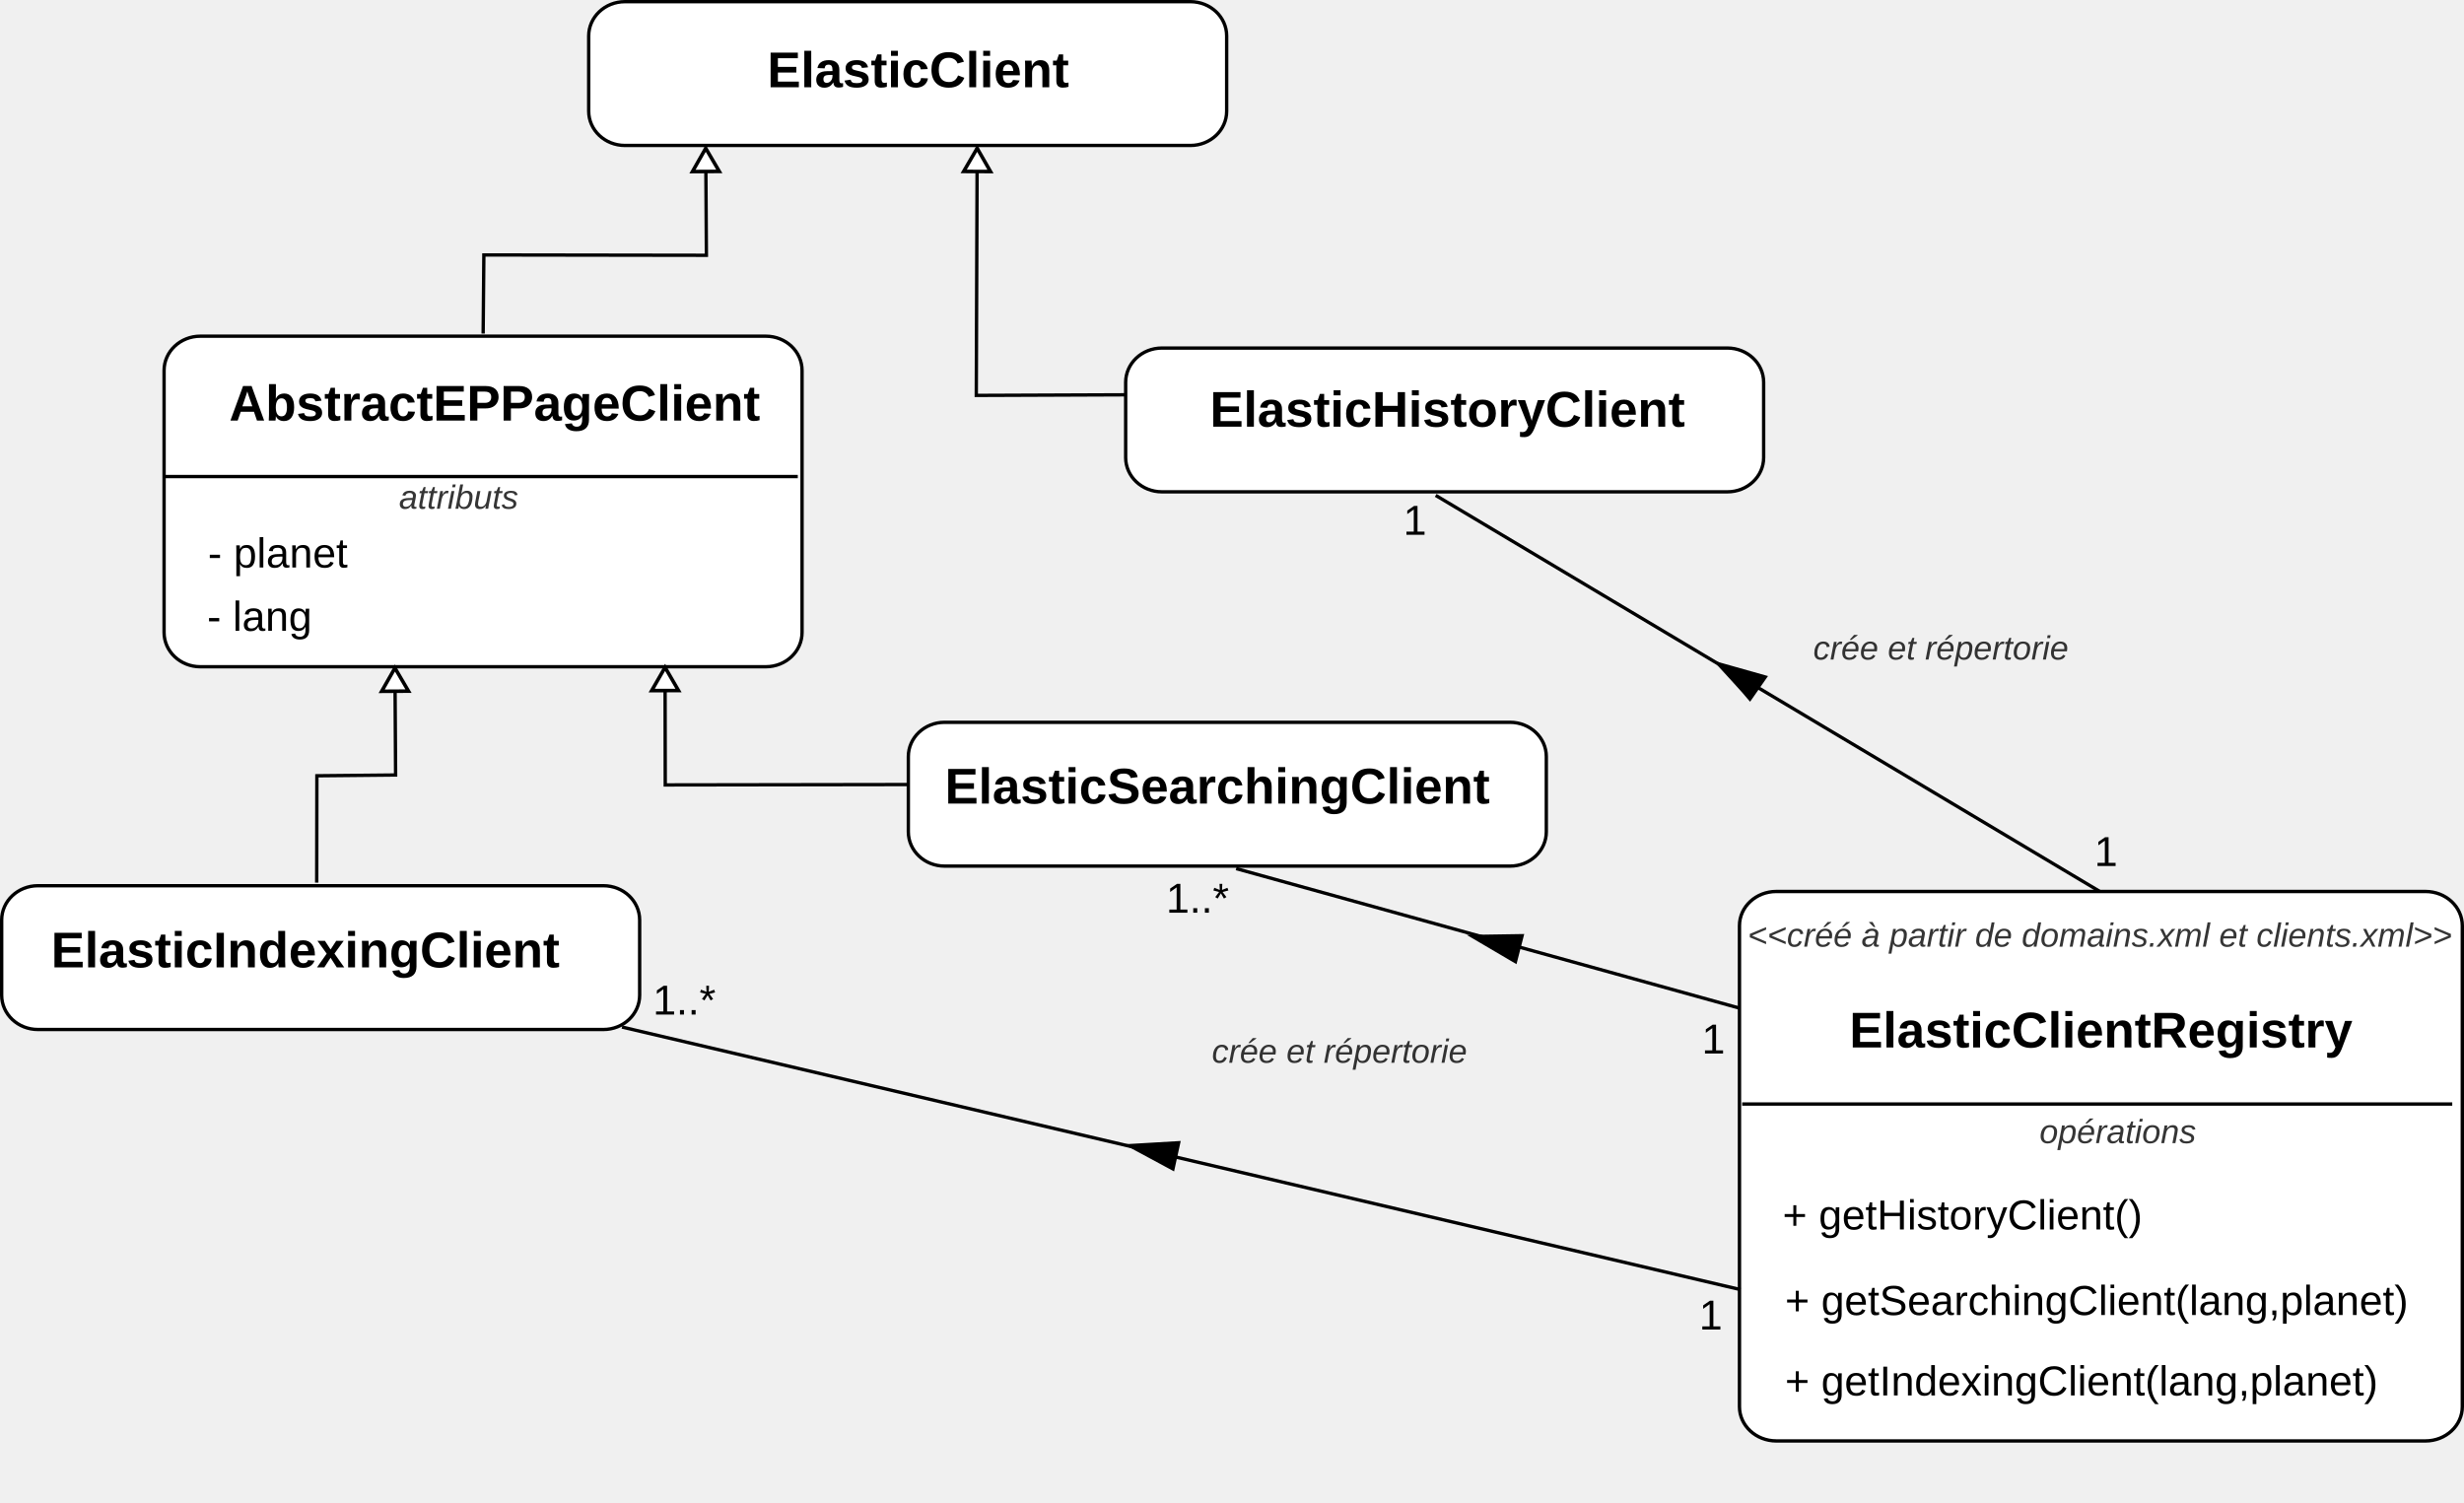
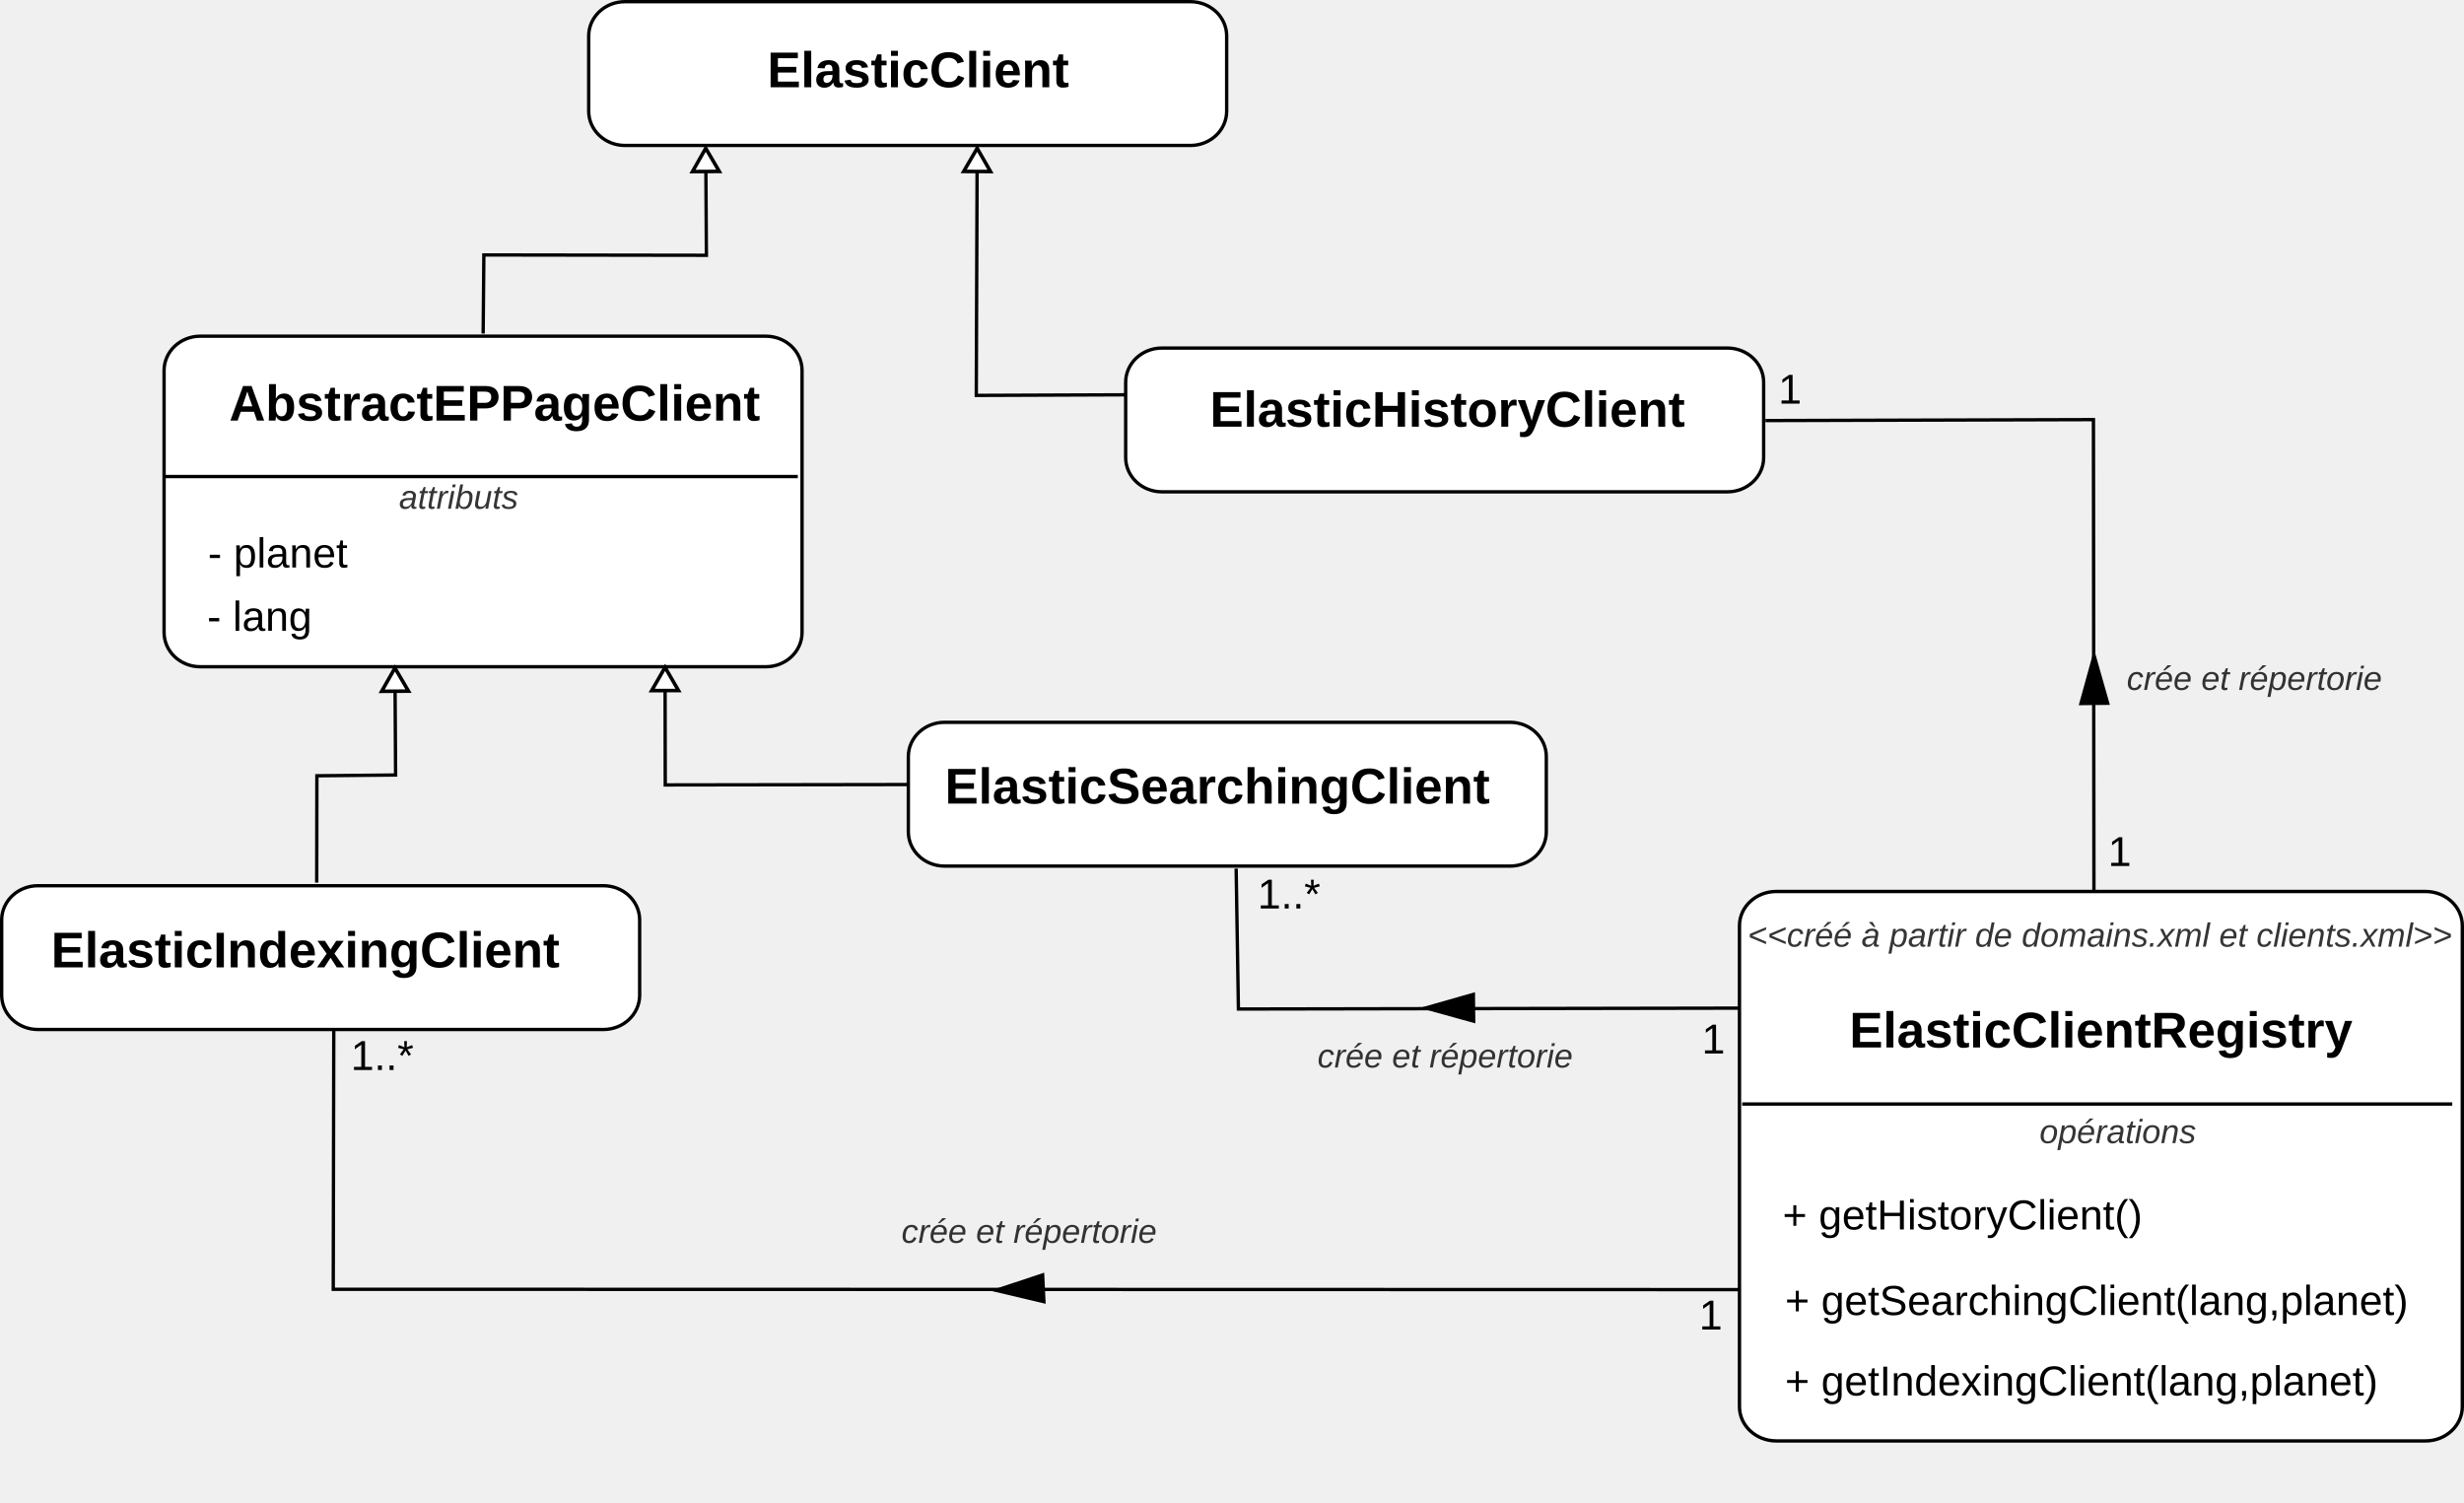
<svg xmlns="http://www.w3.org/2000/svg" width="207.419mm" height="126.443mm" viewBox="0 0 734.948 448.026" id="svg4217" version="1.1">
  <defs id="defs4219">
+     <marker orient="auto" refY="0.0" refX="0.0" id="Arrow1Lstart" style="overflow:visible">
+       <path id="path5921" d="M 0.0,0.0 L 5.0,-5.0 L -12.5,0.0 L 5.0,5.0 L 0.0,0.0 z " style="fill-rule:evenodd;stroke:#000000;stroke-width:1pt;stroke-opacity:1;fill:#000000;fill-opacity:1" transform="scale(0.8) translate(12.5,0)" />
+     </marker>
    <marker orient="auto" refY="0" refX="0" id="Arrow2Mstart" style="overflow:visible">
      <path id="path5064" style="fill:#000000;fill-opacity:1;fill-rule:evenodd;stroke:#000000;stroke-width:0.625;stroke-linejoin:round;stroke-opacity:1" d="M 8.719,4.034 -2.207,0.016 8.719,-4.002 c -1.745,2.372 -1.735,5.617 -6e-7,8.035 z" transform="scale(0.6,0.6)" />
    </marker>
    <marker orient="auto" refY="0" refX="0" id="marker39130" style="overflow:visible">
      <path id="path39132" d="M 0,0 5,-5 -12.5,0 5,5 0,0 Z" style="fill:#000000;fill-opacity:1;fill-rule:evenodd;stroke:#000000;stroke-width:1pt;stroke-opacity:1" transform="matrix(-0.8,0,0,-0.8,-10,0)" />
    </marker>
    <marker style="overflow:visible" id="marker39060" refX="0" refY="0" orient="auto">
      <path transform="matrix(-0.8,0,0,-0.8,-10,0)" style="fill:#000000;fill-opacity:1;fill-rule:evenodd;stroke:#000000;stroke-width:1pt;stroke-opacity:1" d="M 0,0 5,-5 -12.5,0 5,5 0,0 Z" id="path39062" />
    </marker>
    <marker orient="auto" refY="0" refX="0" id="EmptyTriangleOutL" style="overflow:visible">
      <path id="path5200" d="m 5.77,0 -8.65,5 0,-10 8.65,5 z" style="fill:#ffffff;fill-rule:evenodd;stroke:#000000;stroke-width:1pt;stroke-opacity:1" transform="matrix(0.8,0,0,0.8,-4.8,0)" />
    </marker>
    <marker orient="auto" refY="0" refX="0" id="EmptyTriangleOutL-9" style="overflow:visible">
      <path id="path5200-2" d="m 5.77,0 -8.65,5 0,-10 8.65,5 z" style="fill:#ffffff;fill-rule:evenodd;stroke:#000000;stroke-width:1pt;stroke-opacity:1" transform="matrix(0.8,0,0,0.8,-4.8,0)" />
    </marker>
    <marker orient="auto" refY="0" refX="0" id="EmptyTriangleOutL-7" style="overflow:visible">
      <path id="path5200-4" d="m 5.77,0 -8.65,5 0,-10 8.65,5 z" style="fill:#ffffff;fill-rule:evenodd;stroke:#000000;stroke-width:1pt;stroke-opacity:1" transform="matrix(0.8,0,0,0.8,-4.8,0)" />
    </marker>
    <marker orient="auto" refY="0" refX="0" id="EmptyTriangleOutL-7-9" style="overflow:visible">
      <path id="path5200-4-4" d="m 5.77,0 -8.65,5 0,-10 8.65,5 z" style="fill:#ffffff;fill-rule:evenodd;stroke:#000000;stroke-width:1pt;stroke-opacity:1" transform="matrix(0.8,0,0,0.8,-4.8,0)" />
    </marker>
    <marker orient="auto" refY="0" refX="0" id="Arrow1Lend-2" style="overflow:visible">
      <path id="path5043-0" d="M 0,0 5,-5 -12.5,0 5,5 0,0 Z" style="fill:#000000;fill-opacity:1;fill-rule:evenodd;stroke:#000000;stroke-width:1pt;stroke-opacity:1" transform="matrix(-0.8,0,0,-0.8,-10,0)" />
    </marker>
    <marker orient="auto" refY="0" refX="0" id="Arrow1Lend-2-9" style="overflow:visible">
      <path id="path5043-0-6" d="M 0,0 5,-5 -12.5,0 5,5 0,0 Z" style="fill:#000000;fill-opacity:1;fill-rule:evenodd;stroke:#000000;stroke-width:1pt;stroke-opacity:1" transform="matrix(-0.8,0,0,-0.8,-10,0)" />
    </marker>
    <marker orient="auto" refY="0" refX="0" id="EmptyTriangleOutL-9-1" style="overflow:visible">
      <path id="path5200-2-2" d="m 5.77,0 -8.65,5 0,-10 8.65,5 z" style="fill:#ffffff;fill-rule:evenodd;stroke:#000000;stroke-width:1pt;stroke-opacity:1" transform="matrix(0.8,0,0,0.8,-4.8,0)" />
    </marker>
  </defs>
  <g id="layer1" transform="translate(-6.055024,-16.87617)">
    <rect style="opacity:1;fill:#ffffff;fill-opacity:1;stroke:#000000;stroke-width:1;stroke-miterlimit:4;stroke-dasharray:none;stroke-dashoffset:0;stroke-opacity:1" id="rect4765-3-6-8-0" width="190.291" height="42.888" x="181.648" y="17.376" rx="10.806" ry="10.222" />
    <text xml:space="preserve" style="font-style:normal;font-variant:normal;font-weight:bold;font-stretch:normal;font-size:15px;line-height:125%;font-family:'Liberation Sans';-inkscape-font-specification:'Liberation Sans Bold';letter-spacing:0px;word-spacing:0px;fill:#000000;fill-opacity:1;stroke:none;stroke-width:1px;stroke-linecap:butt;stroke-linejoin:miter;stroke-opacity:1" x="234.909" y="42.896" id="text4782">
      <tspan id="tspan4784" x="234.909" y="42.896">ElasticClient</tspan>
    </text>
    <rect style="opacity:1;fill:#ffffff;fill-opacity:1;stroke:#000000;stroke-width:1;stroke-miterlimit:4;stroke-dasharray:none;stroke-dashoffset:0;stroke-opacity:1" id="rect4765-3-6-8-1" width="190.291" height="42.888" x="341.813" y="120.693" rx="10.806" ry="10.222" />
    <text xml:space="preserve" style="font-style:normal;font-variant:normal;font-weight:bold;font-stretch:normal;font-size:15px;line-height:125%;font-family:'Liberation Sans';-inkscape-font-specification:'Liberation Sans Bold';letter-spacing:0px;word-spacing:0px;fill:#000000;fill-opacity:1;stroke:none;stroke-width:1px;stroke-linecap:butt;stroke-linejoin:miter;stroke-opacity:1" x="366.944" y="144.154" id="text4782-8">
      <tspan id="tspan4784-7" x="366.944" y="144.154">ElasticHistoryClient</tspan>
    </text>
    <rect style="opacity:1;fill:#ffffff;fill-opacity:1;stroke:#000000;stroke-width:1;stroke-miterlimit:4;stroke-dasharray:none;stroke-dashoffset:0;stroke-opacity:1" id="rect4765-3-6-8" width="190.291" height="98.599" x="54.996" y="117.155" rx="10.806" ry="10.222" />
    <text xml:space="preserve" style="font-style:normal;font-variant:normal;font-weight:bold;font-stretch:normal;font-size:15px;line-height:125%;font-family:'Liberation Sans';-inkscape-font-specification:'Liberation Sans Bold';letter-spacing:0px;word-spacing:0px;fill:#000000;fill-opacity:1;stroke:none;stroke-width:1px;stroke-linecap:butt;stroke-linejoin:miter;stroke-opacity:1" x="74.411" y="142.334" id="text4782-8-0">
      <tspan id="tspan4784-7-8" x="74.411" y="142.334">AbstractEPPageClient</tspan>
    </text>
    <rect style="opacity:1;fill:#ffffff;fill-opacity:1;stroke:#000000;stroke-width:1;stroke-miterlimit:4;stroke-dasharray:none;stroke-dashoffset:0;stroke-opacity:1" id="rect4765-3-6-8-5" width="190.291" height="42.888" x="6.555" y="281.071" rx="10.806" ry="10.222" />
    <text xml:space="preserve" style="font-style:normal;font-variant:normal;font-weight:bold;font-stretch:normal;font-size:15px;line-height:125%;font-family:'Liberation Sans';-inkscape-font-specification:'Liberation Sans Bold';letter-spacing:0px;word-spacing:0px;fill:#000000;fill-opacity:1;stroke:none;stroke-width:1px;stroke-linecap:butt;stroke-linejoin:miter;stroke-opacity:1" x="21.295" y="305.426" id="text4782-8-0-7">
      <tspan id="tspan4784-7-8-9" x="21.295" y="305.426">ElasticIndexingClient</tspan>
    </text>
    <rect style="opacity:1;fill:#ffffff;fill-opacity:1;stroke:#000000;stroke-width:1;stroke-miterlimit:4;stroke-dasharray:none;stroke-dashoffset:0;stroke-opacity:1" id="rect4765-3-6-8-4" width="190.291" height="42.888" x="276.99" y="232.328" rx="10.806" ry="10.222" />
    <text xml:space="preserve" style="font-style:normal;font-variant:normal;font-weight:bold;font-stretch:normal;font-size:15px;line-height:125%;font-family:'Liberation Sans';-inkscape-font-specification:'Liberation Sans Bold';letter-spacing:0px;word-spacing:0px;fill:#000000;fill-opacity:1;stroke:none;stroke-width:1px;stroke-linecap:butt;stroke-linejoin:miter;stroke-opacity:1" x="287.892" y="256.56" id="text4782-8-0-7-8">
      <tspan id="tspan4784-7-8-9-3" x="287.892" y="256.56">ElasticSearchingClient</tspan>
    </text>
    <rect style="opacity:1;fill:#ffffff;fill-opacity:1;stroke:#000000;stroke-width:1.008;stroke-miterlimit:4;stroke-dasharray:none;stroke-dashoffset:0;stroke-opacity:1" id="rect4765-3-6-8-2-9-7" width="215.606" height="163.895" x="524.893" y="282.787" rx="10.985" ry="10.221" />
    <path style="fill:none;fill-rule:evenodd;stroke:#000000;stroke-width:1px;stroke-linecap:butt;stroke-linejoin:miter;stroke-opacity:1" d="m 525.7,346.191 211.798,0" id="path4822-5-7-4-2-8" />
    <text xml:space="preserve" style="font-style:normal;font-variant:normal;font-weight:bold;font-stretch:normal;font-size:15px;line-height:125%;font-family:'Liberation Sans';-inkscape-font-specification:'Liberation Sans Bold';letter-spacing:0px;word-spacing:0px;fill:#000000;fill-opacity:1;stroke:none;stroke-width:1px;stroke-linecap:butt;stroke-linejoin:miter;stroke-opacity:1" x="557.691" y="329.321" id="text4782-8-0-7-8-9">
      <tspan id="tspan4784-7-8-9-3-1" x="557.691" y="329.321">ElasticClientRegistry</tspan>
    </text>
    <path style="fill:none;fill-rule:evenodd;stroke:#000000;stroke-width:1px;stroke-linecap:butt;stroke-linejoin:miter;stroke-opacity:1;marker-end:url(#EmptyTriangleOutL-9)" d="m 100.523,280.141 0.048,-31.865 23.481,-0.23 -0.196,-32.095" id="path5034-5" />
    <path style="fill:none;fill-rule:evenodd;stroke:#000000;stroke-width:1px;stroke-linecap:butt;stroke-linejoin:miter;stroke-opacity:1;marker-end:url(#EmptyTriangleOutL-7)" d="m 276.665,250.893 -72.182,0.112 -0.057,-35.244" id="path5034-9" />
    <path style="fill:none;fill-rule:evenodd;stroke:#000000;stroke-width:1px;stroke-linecap:butt;stroke-linejoin:miter;stroke-opacity:1;marker-end:url(#EmptyTriangleOutL-7-9)" d="m 341.894,134.638 -44.638,0.177 0.264,-73.892" id="path5034-9-5" />
    <path style="fill:none;fill-rule:evenodd;stroke:#000000;stroke-width:1px;stroke-linecap:butt;stroke-linejoin:miter;stroke-opacity:1" d="m 54.618,159.023 189.398,0" id="path4822-5-7-4-2-8-9" />
    <text xml:space="preserve" style="font-style:italic;font-variant:normal;font-weight:normal;font-stretch:normal;font-size:10px;line-height:125%;font-family:'Liberation Sans';-inkscape-font-specification:'Liberation Sans Italic';letter-spacing:0px;word-spacing:0px;fill:#000000;fill-opacity:0.791;stroke:none;stroke-width:1px;stroke-linecap:butt;stroke-linejoin:miter;stroke-opacity:1" x="125.079" y="168.636" id="text4782-8-0-3">
      <tspan id="tspan4784-7-8-5" x="125.079" y="168.636">attributs</tspan>
    </text>
    <text xml:space="preserve" style="font-style:italic;font-variant:normal;font-weight:normal;font-stretch:normal;font-size:10px;line-height:125%;font-family:'Liberation Sans';-inkscape-font-specification:'Liberation Sans Italic';letter-spacing:0px;word-spacing:0px;fill:#000000;fill-opacity:0.791;stroke:none;stroke-width:1px;stroke-linecap:butt;stroke-linejoin:miter;stroke-opacity:1" x="614.391" y="357.856" id="text4782-8-0-3-7">
      <tspan id="tspan4784-7-8-5-0" x="614.391" y="357.856">opérations</tspan>
    </text>
    <text xml:space="preserve" style="font-style:italic;font-variant:normal;font-weight:normal;font-stretch:normal;font-size:10px;line-height:125%;font-family:'Liberation Sans';-inkscape-font-specification:'Liberation Sans Italic';letter-spacing:0px;word-spacing:0px;fill:#000000;fill-opacity:0.791;stroke:none;stroke-width:1px;stroke-linecap:butt;stroke-linejoin:miter;stroke-opacity:1" x="527.341" y="299.25" id="text4782-8-0-3-7-8">
      <tspan id="tspan4784-7-8-5-0-1" x="527.341" y="299.25">&lt;&lt;créé à partir de domains.xml et clients.xml&gt;&gt;</tspan>
    </text>
    <text xml:space="preserve" style="font-style:normal;font-variant:normal;font-weight:normal;font-stretch:normal;font-size:12.5px;line-height:125%;font-family:'Liberation Sans';-inkscape-font-specification:'Liberation Sans';letter-spacing:0px;word-spacing:0px;fill:#000000;fill-opacity:1;stroke:none;stroke-width:1px;stroke-linecap:butt;stroke-linejoin:miter;stroke-opacity:1" x="68.071" y="186.153" id="text4782-8-0-3-9">
      <tspan id="tspan4784-7-8-5-9" x="68.071" y="186.153">- planet</tspan>
    </text>
    <text xml:space="preserve" style="font-style:normal;font-variant:normal;font-weight:normal;font-stretch:normal;font-size:12.5px;line-height:125%;font-family:'Liberation Sans';-inkscape-font-specification:'Liberation Sans';letter-spacing:0px;word-spacing:0px;fill:#000000;fill-opacity:1;stroke:none;stroke-width:1px;stroke-linecap:butt;stroke-linejoin:miter;stroke-opacity:1" x="67.838" y="205.043" id="text4782-8-0-3-9-7">
      <tspan id="tspan4784-7-8-5-9-8" x="67.838" y="205.043">- lang</tspan>
    </text>
    <text xml:space="preserve" style="font-style:normal;font-variant:normal;font-weight:normal;font-stretch:normal;font-size:12.5px;line-height:125%;font-family:'Liberation Sans';-inkscape-font-specification:'Liberation Sans';letter-spacing:0px;word-spacing:0px;fill:#000000;fill-opacity:1;stroke:none;stroke-width:1px;stroke-linecap:butt;stroke-linejoin:miter;stroke-opacity:1" x="537.76" y="383.6" id="text4782-8-0-3-9-2">
      <tspan id="tspan4784-7-8-5-9-5" x="537.76" y="383.6">+ getHistoryClient()</tspan>
    </text>
    <text xml:space="preserve" style="font-style:normal;font-variant:normal;font-weight:normal;font-stretch:normal;font-size:12.5px;line-height:125%;font-family:'Liberation Sans';-inkscape-font-specification:'Liberation Sans';letter-spacing:0px;word-spacing:0px;fill:#000000;fill-opacity:1;stroke:none;stroke-width:1px;stroke-linecap:butt;stroke-linejoin:miter;stroke-opacity:1" x="538.494" y="409.115" id="text4782-8-0-3-9-2-3">
      <tspan id="tspan4784-7-8-5-9-5-4" x="538.494" y="409.115">+ getSearchingClient(lang,planet)</tspan>
    </text>
    <text xml:space="preserve" style="font-style:normal;font-variant:normal;font-weight:normal;font-stretch:normal;font-size:12.5px;line-height:125%;font-family:'Liberation Sans';-inkscape-font-specification:'Liberation Sans';letter-spacing:0px;word-spacing:0px;fill:#000000;fill-opacity:1;stroke:none;stroke-width:1px;stroke-linecap:butt;stroke-linejoin:miter;stroke-opacity:1" x="538.494" y="433.115" id="text4782-8-0-3-9-2-9">
      <tspan id="tspan4784-7-8-5-9-5-0" x="538.494" y="433.115">+ getIndexingClient(lang,planet)</tspan>
    </text>
    <flowRoot xml:space="preserve" id="flowRoot18538" style="font-style:normal;font-weight:normal;font-size:11.25px;line-height:125%;font-family:sans-serif;letter-spacing:0px;word-spacing:0px;fill:#000000;fill-opacity:1;stroke:none;stroke-width:1px;stroke-linecap:butt;stroke-linejoin:miter;stroke-opacity:1">
      <flowRegion id="flowRegion18540">
        <rect id="rect18542" width="1.414" height="12.021" x="495.682" y="395.46" />
      </flowRegion>
      <flowPara id="flowPara18544" />
    </flowRoot>
-     <path style="fill:none;fill-rule:evenodd;stroke:#000000;stroke-width:1;stroke-linecap:butt;stroke-linejoin:miter;stroke-miterlimit:4;stroke-dasharray:none;stroke-dashoffset:0;stroke-opacity:1" d="M 524.9,317.584 374.767,275.959" id="path20112" />
-     <path style="fill:none;fill-rule:evenodd;stroke:#000000;stroke-width:1;stroke-linecap:butt;stroke-linejoin:miter;stroke-miterlimit:4;stroke-dasharray:none;stroke-dashoffset:0;stroke-opacity:1" d="M 525.191,401.545 191.577,323.226" id="path20112-1" />
-     <path style="fill:none;fill-rule:evenodd;stroke:#000000;stroke-width:1;stroke-linecap:butt;stroke-linejoin:miter;stroke-miterlimit:4;stroke-dasharray:none;stroke-dashoffset:0;stroke-opacity:1;marker-mid:url(#Arrow2Mstart)" d="M 632.275,282.726 434.285,164.639" id="path20112-1-2" />
+     <path style="fill:none;fill-rule:evenodd;stroke:#000000;stroke-width:1;stroke-linecap:butt;stroke-linejoin:miter;stroke-miterlimit:4;stroke-dasharray:none;stroke-dashoffset:0;stroke-opacity:1" d="m 524.9,317.584 -149.458,0.265 -0.676,-41.89" id="path20112" />
+     <path style="fill:none;fill-rule:evenodd;stroke:#000000;stroke-width:1;stroke-linecap:butt;stroke-linejoin:miter;stroke-miterlimit:4;stroke-dasharray:none;stroke-dashoffset:0;stroke-opacity:1" d="m 525.191,401.545 -419.737,-0.104 0.16,-77.802" id="path20112-1" />
+     <path style="fill:none;fill-rule:evenodd;stroke:#000000;stroke-width:1;stroke-linecap:butt;stroke-linejoin:miter;stroke-miterlimit:4;stroke-dasharray:none;stroke-dashoffset:0;stroke-opacity:1;marker-mid:" d="m 630.622,282.626 -0.074,-70.292 -0.074,-70.292 -97.826,0.281" id="path20112-1-2" />
    <path style="fill:none;fill-rule:evenodd;stroke:#000000;stroke-width:1px;stroke-linecap:butt;stroke-linejoin:miter;stroke-opacity:1;marker-end:url(#EmptyTriangleOutL-9-1)" d="m 150.166,116.372 0.213,-23.451 66.375,0.1 -0.196,-32.095" id="path5034-5-0" />
-     <text xml:space="preserve" style="font-style:italic;font-variant:normal;font-weight:normal;font-stretch:normal;font-size:10px;line-height:125%;font-family:'Liberation Sans';-inkscape-font-specification:'Liberation Sans Italic';letter-spacing:0px;word-spacing:0px;fill:#000000;fill-opacity:0.791;stroke:none;stroke-width:1px;stroke-linecap:butt;stroke-linejoin:miter;stroke-opacity:1" x="546.889" y="213.611" id="text4782-8-0-3-7-8-7">
-       <tspan id="tspan4784-7-8-5-0-1-3" x="546.889" y="213.611">crée et répertorie</tspan>
+     <text xml:space="preserve" style="font-style:italic;font-variant:normal;font-weight:normal;font-stretch:normal;font-size:10px;line-height:125%;font-family:'Liberation Sans';-inkscape-font-specification:'Liberation Sans Italic';letter-spacing:0px;word-spacing:0px;fill:#000000;fill-opacity:0.791;stroke:none;stroke-width:1px;stroke-linecap:butt;stroke-linejoin:miter;stroke-opacity:1" x="640.405" y="222.67" id="text4782-8-0-3-7-8-7">
+       <tspan id="tspan4784-7-8-5-0-1-3" x="640.405" y="222.67">crée et répertorie</tspan>
    </text>
-     <text xml:space="preserve" style="font-style:normal;font-variant:normal;font-weight:normal;font-stretch:normal;font-size:12.5px;line-height:125%;font-family:'Liberation Sans';-inkscape-font-specification:'Liberation Sans';letter-spacing:0px;word-spacing:0px;fill:#000000;fill-opacity:1;stroke:none;stroke-width:1px;stroke-linecap:butt;stroke-linejoin:miter;stroke-opacity:1" x="630.739" y="275.187" id="text4782-8-0-3-7-8-7-1">
-       <tspan id="tspan4784-7-8-5-0-1-3-1" x="630.739" y="275.187">1</tspan>
+     <text xml:space="preserve" style="font-style:normal;font-variant:normal;font-weight:normal;font-stretch:normal;font-size:12.5px;line-height:125%;font-family:'Liberation Sans';-inkscape-font-specification:'Liberation Sans';letter-spacing:0px;word-spacing:0px;fill:#000000;fill-opacity:1;stroke:none;stroke-width:1px;stroke-linecap:butt;stroke-linejoin:miter;stroke-opacity:1" x="634.83" y="275.187" id="text4782-8-0-3-7-8-7-1">
+       <tspan id="tspan4784-7-8-5-0-1-3-1" x="634.83" y="275.187">1</tspan>
    </text>
-     <text xml:space="preserve" style="font-style:normal;font-variant:normal;font-weight:normal;font-stretch:normal;font-size:12.5px;line-height:125%;font-family:'Liberation Sans';-inkscape-font-specification:'Liberation Sans';letter-spacing:0px;word-spacing:0px;fill:#000000;fill-opacity:1;stroke:none;stroke-width:1px;stroke-linecap:butt;stroke-linejoin:miter;stroke-opacity:1" x="424.61" y="176.388" id="text4782-8-0-3-7-8-7-1-9">
-       <tspan id="tspan4784-7-8-5-0-1-3-1-0" x="424.61" y="176.388">1</tspan>
+     <text xml:space="preserve" style="font-style:normal;font-variant:normal;font-weight:normal;font-stretch:normal;font-size:12.5px;line-height:125%;font-family:'Liberation Sans';-inkscape-font-specification:'Liberation Sans';letter-spacing:0px;word-spacing:0px;fill:#000000;fill-opacity:1;stroke:none;stroke-width:1px;stroke-linecap:butt;stroke-linejoin:miter;stroke-opacity:1" x="536.49" y="137.274" id="text4782-8-0-3-7-8-7-1-9">
+       <tspan id="tspan4784-7-8-5-0-1-3-1-0" x="536.49" y="137.274">1</tspan>
    </text>
    <text xml:space="preserve" style="font-style:normal;font-variant:normal;font-weight:normal;font-stretch:normal;font-size:12.5px;line-height:125%;font-family:'Liberation Sans';-inkscape-font-specification:'Liberation Sans';letter-spacing:0px;word-spacing:0px;fill:#000000;fill-opacity:1;stroke:none;stroke-width:1px;stroke-linecap:butt;stroke-linejoin:miter;stroke-opacity:1" x="513.655" y="331.113" id="text4782-8-0-3-7-8-7-1-5">
      <tspan id="tspan4784-7-8-5-0-1-3-1-6" x="513.655" y="331.113">1</tspan>
    </text>
    <text xml:space="preserve" style="font-style:normal;font-variant:normal;font-weight:normal;font-stretch:normal;font-size:12.5px;line-height:125%;font-family:'Liberation Sans';-inkscape-font-specification:'Liberation Sans';letter-spacing:0px;word-spacing:0px;fill:#000000;fill-opacity:1;stroke:none;stroke-width:1px;stroke-linecap:butt;stroke-linejoin:miter;stroke-opacity:1" x="512.86" y="413.449" id="text4782-8-0-3-7-8-7-1-7">
      <tspan id="tspan4784-7-8-5-0-1-3-1-7" x="512.86" y="413.449">1</tspan>
    </text>
-     <text xml:space="preserve" style="font-style:normal;font-variant:normal;font-weight:normal;font-stretch:normal;font-size:12.5px;line-height:125%;font-family:'Liberation Sans';-inkscape-font-specification:'Liberation Sans';letter-spacing:0px;word-spacing:0px;fill:#000000;fill-opacity:1;stroke:none;stroke-width:1px;stroke-linecap:butt;stroke-linejoin:miter;stroke-opacity:1" x="353.878" y="289.116" id="text4782-8-0-3-7-8-7-1-4">
-       <tspan id="tspan4784-7-8-5-0-1-3-1-06" x="353.878" y="289.116">1..*</tspan>
+     <text xml:space="preserve" style="font-style:normal;font-variant:normal;font-weight:normal;font-stretch:normal;font-size:12.5px;line-height:125%;font-family:'Liberation Sans';-inkscape-font-specification:'Liberation Sans';letter-spacing:0px;word-spacing:0px;fill:#000000;fill-opacity:1;stroke:none;stroke-width:1px;stroke-linecap:butt;stroke-linejoin:miter;stroke-opacity:1" x="381.155" y="287.876" id="text4782-8-0-3-7-8-7-1-4">
+       <tspan id="tspan4784-7-8-5-0-1-3-1-06" x="381.155" y="287.876">1..*</tspan>
    </text>
-     <text xml:space="preserve" style="font-style:normal;font-variant:normal;font-weight:normal;font-stretch:normal;font-size:12.5px;line-height:125%;font-family:'Liberation Sans';-inkscape-font-specification:'Liberation Sans';letter-spacing:0px;word-spacing:0px;fill:#000000;fill-opacity:1;stroke:none;stroke-width:1px;stroke-linecap:butt;stroke-linejoin:miter;stroke-opacity:1" x="200.78" y="319.508" id="text4782-8-0-3-7-8-7-1-4-4-4">
-       <tspan id="tspan4784-7-8-5-0-1-3-1-06-7-8" x="200.78" y="319.508">1..*</tspan>
+     <text xml:space="preserve" style="font-style:normal;font-variant:normal;font-weight:normal;font-stretch:normal;font-size:12.5px;line-height:125%;font-family:'Liberation Sans';-inkscape-font-specification:'Liberation Sans';letter-spacing:0px;word-spacing:0px;fill:#000000;fill-opacity:1;stroke:none;stroke-width:1px;stroke-linecap:butt;stroke-linejoin:miter;stroke-opacity:1" x="110.684" y="336.04" id="text4782-8-0-3-7-8-7-1-4-4-4">
+       <tspan id="tspan4784-7-8-5-0-1-3-1-06-7-8" x="110.684" y="336.04">1..*</tspan>
    </text>
-     <text xml:space="preserve" style="font-style:italic;font-variant:normal;font-weight:normal;font-stretch:normal;font-size:10px;line-height:125%;font-family:'Liberation Sans';-inkscape-font-specification:'Liberation Sans Italic';letter-spacing:0px;word-spacing:0px;fill:#000000;fill-opacity:0.791;stroke:none;stroke-width:1px;stroke-linecap:butt;stroke-linejoin:miter;stroke-opacity:1" x="367.519" y="333.878" id="text4782-8-0-3-7-8-7-5">
-       <tspan id="tspan4784-7-8-5-0-1-3-8" x="367.519" y="333.878">crée et répertorie</tspan>
+     <text xml:space="preserve" style="font-style:italic;font-variant:normal;font-weight:normal;font-stretch:normal;font-size:10px;line-height:125%;font-family:'Liberation Sans';-inkscape-font-specification:'Liberation Sans Italic';letter-spacing:0px;word-spacing:0px;fill:#000000;fill-opacity:0.791;stroke:none;stroke-width:1px;stroke-linecap:butt;stroke-linejoin:miter;stroke-opacity:1" x="274.944" y="387.605" id="text4782-8-0-3-7-8-7-5">
+       <tspan id="tspan4784-7-8-5-0-1-3-8" x="274.944" y="387.605">crée et répertorie</tspan>
    </text>
-     <path style="fill:#000000;fill-opacity:1;fill-rule:evenodd;stroke:#000000;stroke-width:1px;stroke-linecap:butt;stroke-linejoin:miter;stroke-opacity:1" d="m 528.034,225.358 c -1.376,-1.72 -9.458,-10.49 -9.458,-10.49 l 14.016,3.955 z" id="path39616" />
-     <path style="fill:#000000;fill-opacity:1;fill-rule:evenodd;stroke:#000000;stroke-width:1px;stroke-linecap:butt;stroke-linejoin:miter;stroke-opacity:1" d="m 458.071,303.703 c -1.891,-1.128 -12.742,-7.49 -12.742,-7.49 l 14.719,-0.228 z" id="path39616-2" />
-     <path style="fill:#000000;fill-opacity:1;fill-rule:evenodd;stroke:#000000;stroke-width:1px;stroke-linecap:butt;stroke-linejoin:miter;stroke-opacity:1" d="m 355.913,365.527 c -1.931,-1.059 -12.866,-6.93 -12.866,-6.93 l 14.563,-0.854 z" id="path39616-6" />
+     <path style="fill:#000000;fill-opacity:1;fill-rule:evenodd;stroke:#000000;stroke-width:1px;stroke-linecap:butt;stroke-linejoin:miter;stroke-opacity:1" d="m 445.608,321.459 c -2.119,-0.6 -14.247,-3.937 -14.247,-3.937 l 14.159,-4.03 z" id="path39616-2" />
+     <path style="fill:#000000;fill-opacity:1;fill-rule:evenodd;stroke:#000000;stroke-width:1px;stroke-linecap:butt;stroke-linejoin:miter;stroke-opacity:1" d="m 317.42,405.13 c -2.139,-0.523 -14.221,-3.364 -14.221,-3.364 l 13.846,-4.594 z" id="path39616-6" />
+     <path style="fill:#000000;fill-opacity:1;fill-rule:evenodd;stroke:#000000;stroke-width:1px;stroke-linecap:butt;stroke-linejoin:miter;stroke-opacity:1" d="m 626.751,226.727 c 0.6,-2.119 3.937,-14.247 3.937,-14.247 l 4.03,14.159 z" id="path39616-2-3" />
+     <text xml:space="preserve" style="font-style:italic;font-variant:normal;font-weight:normal;font-stretch:normal;font-size:10px;line-height:125%;font-family:'Liberation Sans';-inkscape-font-specification:'Liberation Sans Italic';letter-spacing:0px;word-spacing:0px;fill:#000000;fill-opacity:0.791;stroke:none;stroke-width:1px;stroke-linecap:butt;stroke-linejoin:miter;stroke-opacity:1" x="399.03" y="335.296" id="text4782-8-0-3-7-8-7-5-6">
+       <tspan id="tspan4784-7-8-5-0-1-3-8-7" x="399.03" y="335.296">crée et répertorie</tspan>
+     </text>
  </g>
</svg>
